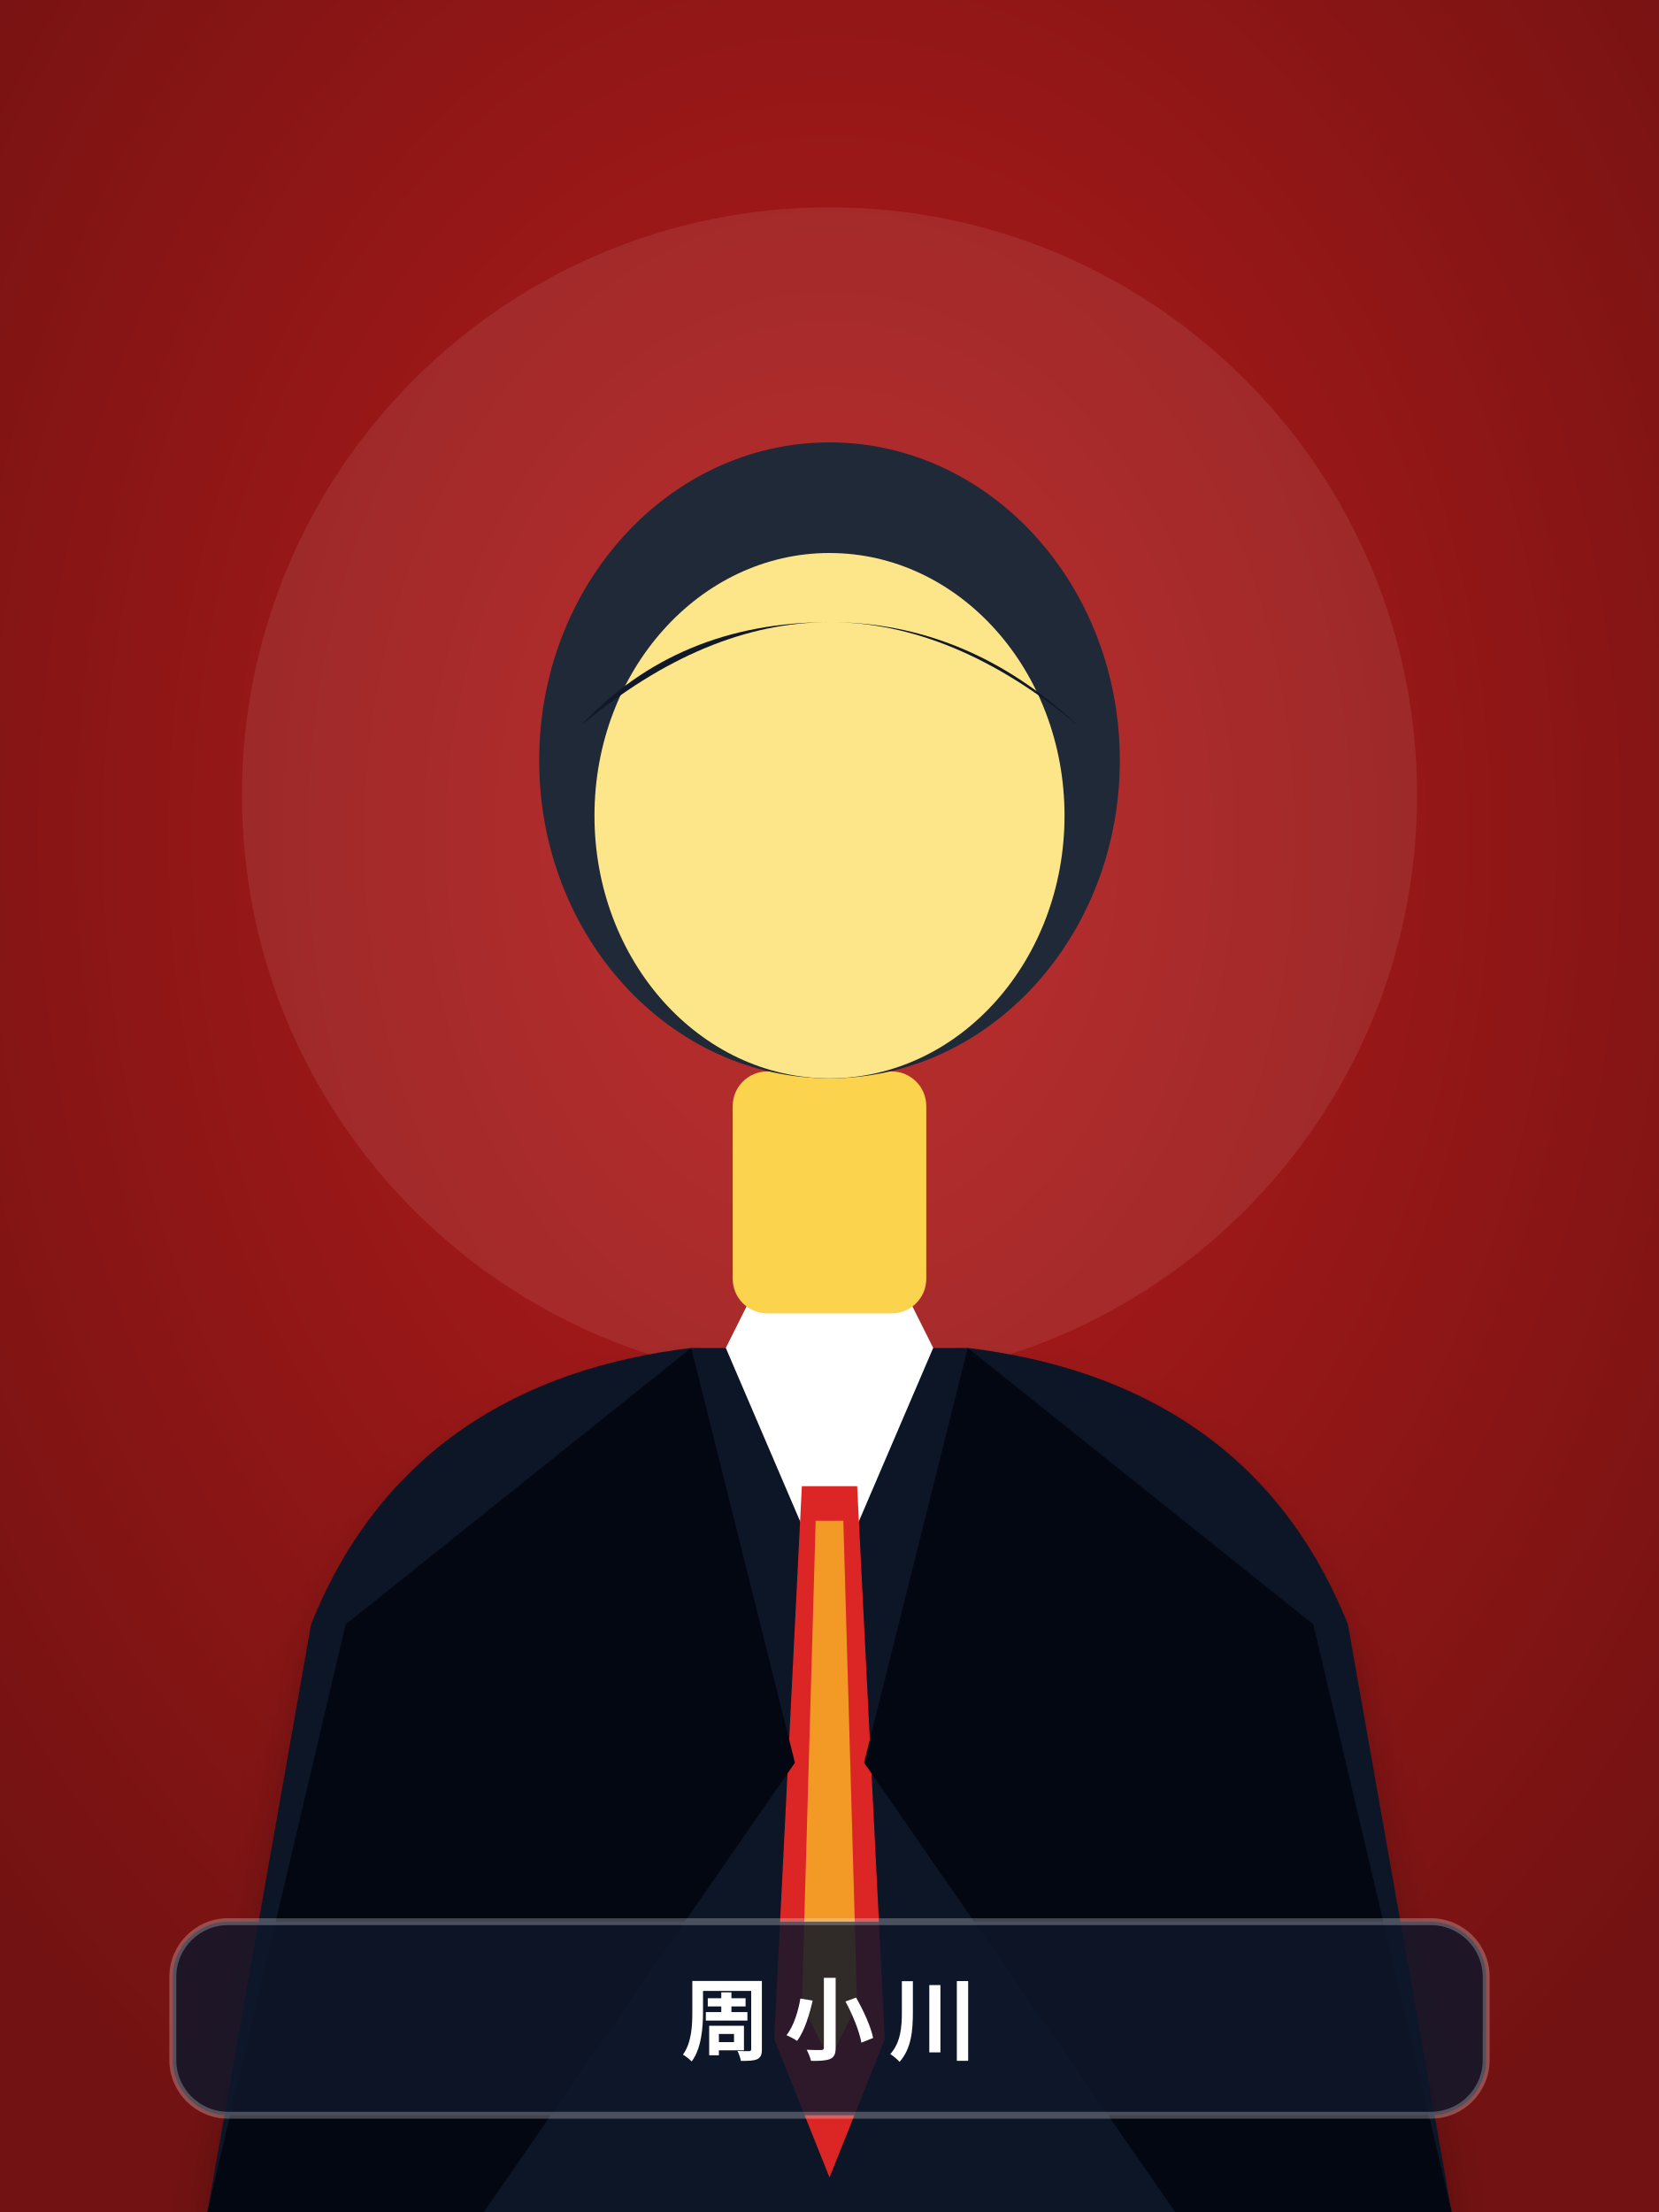
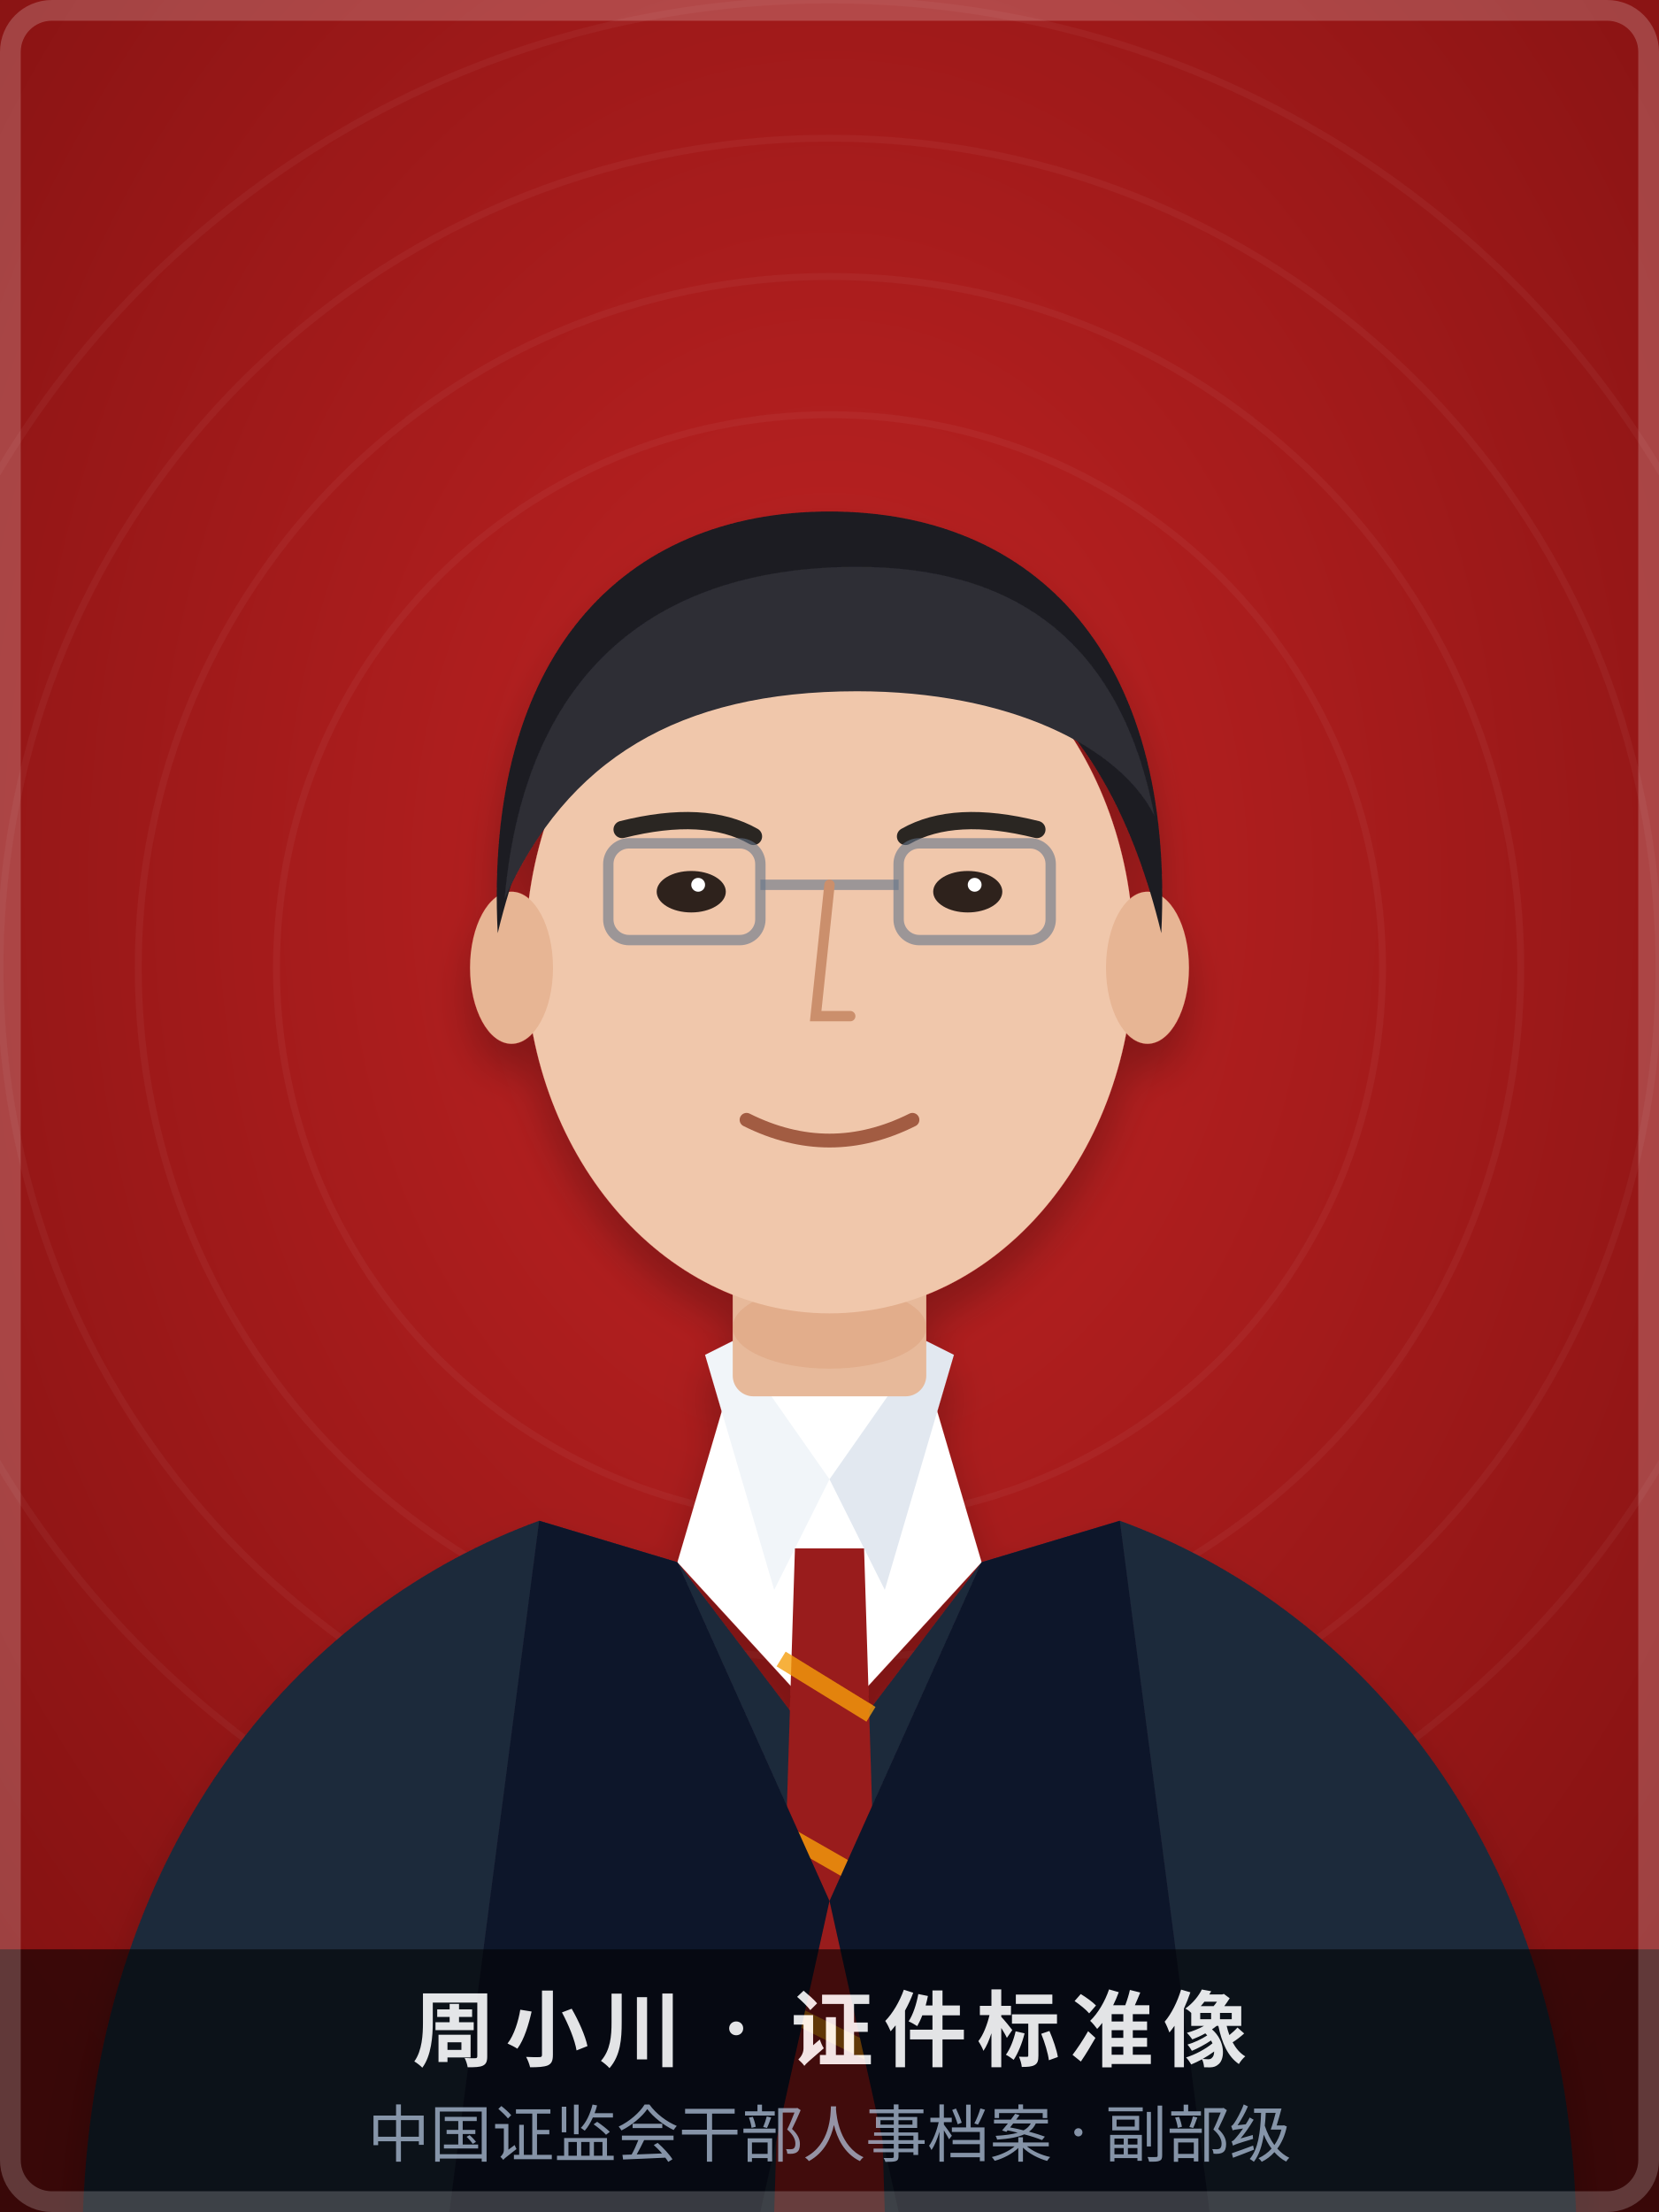
<svg xmlns="http://www.w3.org/2000/svg" viewBox="0 0 240 320" width="240" height="320">
  <defs>
-     <radialGradient id="bgGrad-zhou-xiaochuan" cx="50%" cy="38%" r="70%">
-       <stop offset="0%" stop-color="#b91c1c" />
-       <stop offset="100%" stop-color="#721212" />
+     <radialGradient id="bgGrad-zhou-xiaochuan" cx="50%" cy="40%" r="70%">
+       <stop offset="0%" stop-color="#c22424" />
+       <stop offset="100%" stop-color="#851212" />
    </radialGradient>
    <filter id="shadow-zhou-xiaochuan" x="-10%" y="-10%" width="120%" height="120%">
      <feDropShadow dx="0" dy="4" stdDeviation="3" flood-opacity="0.25" />
    </filter>
  </defs>
  <rect width="240" height="320" fill="url(#bgGrad-zhou-xiaochuan)" />
-   <circle cx="120" cy="115" r="85" fill="white" opacity="0.08" />
-   <path d="M 30 320 L 45 235 C 55 210 75 198 100 195 L 140 195 C 165 198 185 210 195 235 L 210 320 Z" fill="#111827" filter="url(#shadow-zhou-xiaochuan)" />
-   <polygon points="105,195 120,230 135,195 130,185 110,185" fill="#ffffff" />
-   <polygon points="116,215 124,215 128,295 120,315 112,295" fill="#dc2626" />
-   <polygon points="118,220 122,220 124,290 120,298 116,290" fill="#fbbf24" opacity="0.75" />
-   <polygon points="50,235 100,195 115,255 70,320 30,320" fill="#030712" />
-   <polygon points="190,235 140,195 125,255 170,320 210,320" fill="#030712" />
-   <rect x="106" y="155" width="28" height="35" rx="5" fill="#fcd34d" />
-   <ellipse cx="120" cy="110" rx="42" ry="46" fill="#1f2937" />
-   <ellipse cx="120" cy="118" rx="34" ry="38" fill="#fde68a" />
-   <path d="M 84 105 Q 120 75 156 105 Q 140 90 120 90 Q 98 90 84 105 Z" fill="#111827" />
-   <rect x="25" y="278" width="190" height="28" rx="8" fill="rgba(15, 23, 42, 0.85)" stroke="rgba(255, 255, 255, 0.25)" stroke-width="1" />
-   <text x="120" y="297" font-family="-apple-system, BlinkMacSystemFont, 'Segoe UI', PingFang SC, 'Microsoft YaHei', sans-serif" font-size="13" font-weight="bold" fill="#ffffff" text-anchor="middle" letter-spacing="2">
-     周小川
-   </text>
+   <g opacity="0.04" stroke="#ffffff" stroke-width="1" fill="none">
+     <circle cx="120" cy="140" r="80" />
+     <circle cx="120" cy="140" r="100" />
+     <circle cx="120" cy="140" r="120" />
+     <circle cx="120" cy="140" r="140" />
+   </g>
+   <g filter="url(#shadow-zhou-xiaochuan)">
+     <path d="M 12 320 C 14 265, 45 232, 78 220 L 98 226 L 120 255 L 142 226 L 162 220 C 195 232, 226 265, 228 320 Z" fill="#1e293b" />
+     <polygon points="98,226 120,250 142,226 132,192 108,192" fill="#ffffff" />
+     <polygon points="102,196 112,230 120,214 106,194" fill="#f1f5f9" />
+     <polygon points="138,196 128,230 120,214 134,194" fill="#e2e8f0" />
+     <polygon points="115,224 125,224 128,320 112,320" fill="#991b1b" />
+     <line x1="113" y1="240" x2="126" y2="248" stroke="#f59e0b" stroke-width="2.5" opacity="0.8" />
+     <line x1="113" y1="265" x2="127" y2="273" stroke="#f59e0b" stroke-width="2.5" opacity="0.8" />
+     <line x1="112" y1="290" x2="128" y2="298" stroke="#f59e0b" stroke-width="2.5" opacity="0.8" />
+     <polygon points="78,220 98,226 120,275 110,320 65,320" fill="#0f172a" />
+     <polygon points="162,220 142,226 120,275 130,320 175,320" fill="#0f172a" />
+     <rect x="106" y="172" width="28" height="30" rx="3" fill="#e7b99a" />
+     <ellipse cx="120" cy="192" rx="14" ry="6" fill="#d99b75" opacity="0.4" />
+     <ellipse cx="120" cy="138" rx="44" ry="52" fill="#f0c7ab" />
+     <ellipse cx="74" cy="140" rx="6" ry="11" fill="#e7b594" />
+     <ellipse cx="166" cy="140" rx="6" ry="11" fill="#e7b594" />
+     <path d="M 72 135 C 70 95, 90 74, 120 74 C 150 74, 170 95, 168 135 C 160 102, 142 90, 120 90 C 98 90, 80 102, 72 135 Z" fill="#1e1e24" />
+     <path d="M 73 130 C 76 96, 96 82, 124 82 C 146 82, 162 92, 167 118 C 162 108, 146 100, 124 100 C 98 100, 82 110, 73 130 Z" fill="#2d2d34" />
+     <path d="M 90 120 Q 102 117 109 121" stroke="#2b2623" stroke-width="2.5" stroke-linecap="round" fill="none" />
+     <path d="M 150 120 Q 138 117 131 121" stroke="#2b2623" stroke-width="2.5" stroke-linecap="round" fill="none" />
+     <ellipse cx="100" cy="129" rx="5" ry="3" fill="#2d221e" />
+     <ellipse cx="140" cy="129" rx="5" ry="3" fill="#2d221e" />
+     <circle cx="101" cy="128" r="1" fill="#ffffff" />
+     <circle cx="141" cy="128" r="1" fill="#ffffff" />
+     <rect x="88" y="122" width="22" height="14" rx="3" fill="none" stroke="#64748b" stroke-width="1.5" opacity="0.6" />
+     <rect x="130" y="122" width="22" height="14" rx="3" fill="none" stroke="#64748b" stroke-width="1.5" opacity="0.6" />
+     <line x1="110" y1="128" x2="130" y2="128" stroke="#64748b" stroke-width="1.5" opacity="0.6" />
+     <path d="M 120 128 L 118 147 L 123 147" stroke="#cb8f6c" stroke-width="1.5" stroke-linecap="round" fill="none" />
+     <path d="M 108 162 Q 120 168 132 162" stroke="#a25b42" stroke-width="2" stroke-linecap="round" fill="none" />
+   </g>
+   <g opacity="0.88">
+     <rect x="0" y="282" width="240" height="38" fill="#000000" fill-opacity="0.65" />
+     <text x="120" y="298" font-family="-apple-system, BlinkMacSystemFont, 'PingFang SC', 'Microsoft YaHei', sans-serif" font-size="12" font-weight="bold" fill="#ffffff" text-anchor="middle" letter-spacing="1.5">
+       周小川 · 证件标准像
+     </text>
+     <text x="120" y="312" font-family="-apple-system, BlinkMacSystemFont, 'PingFang SC', sans-serif" font-size="9" fill="#94a3b8" text-anchor="middle">
+       中国证监会干部人事档案 · 副部级
+     </text>
+   </g>
+   <rect x="1.5" y="1.5" width="237" height="317" rx="6" fill="none" stroke="#ffffff" stroke-opacity="0.2" stroke-width="3" />
</svg>
